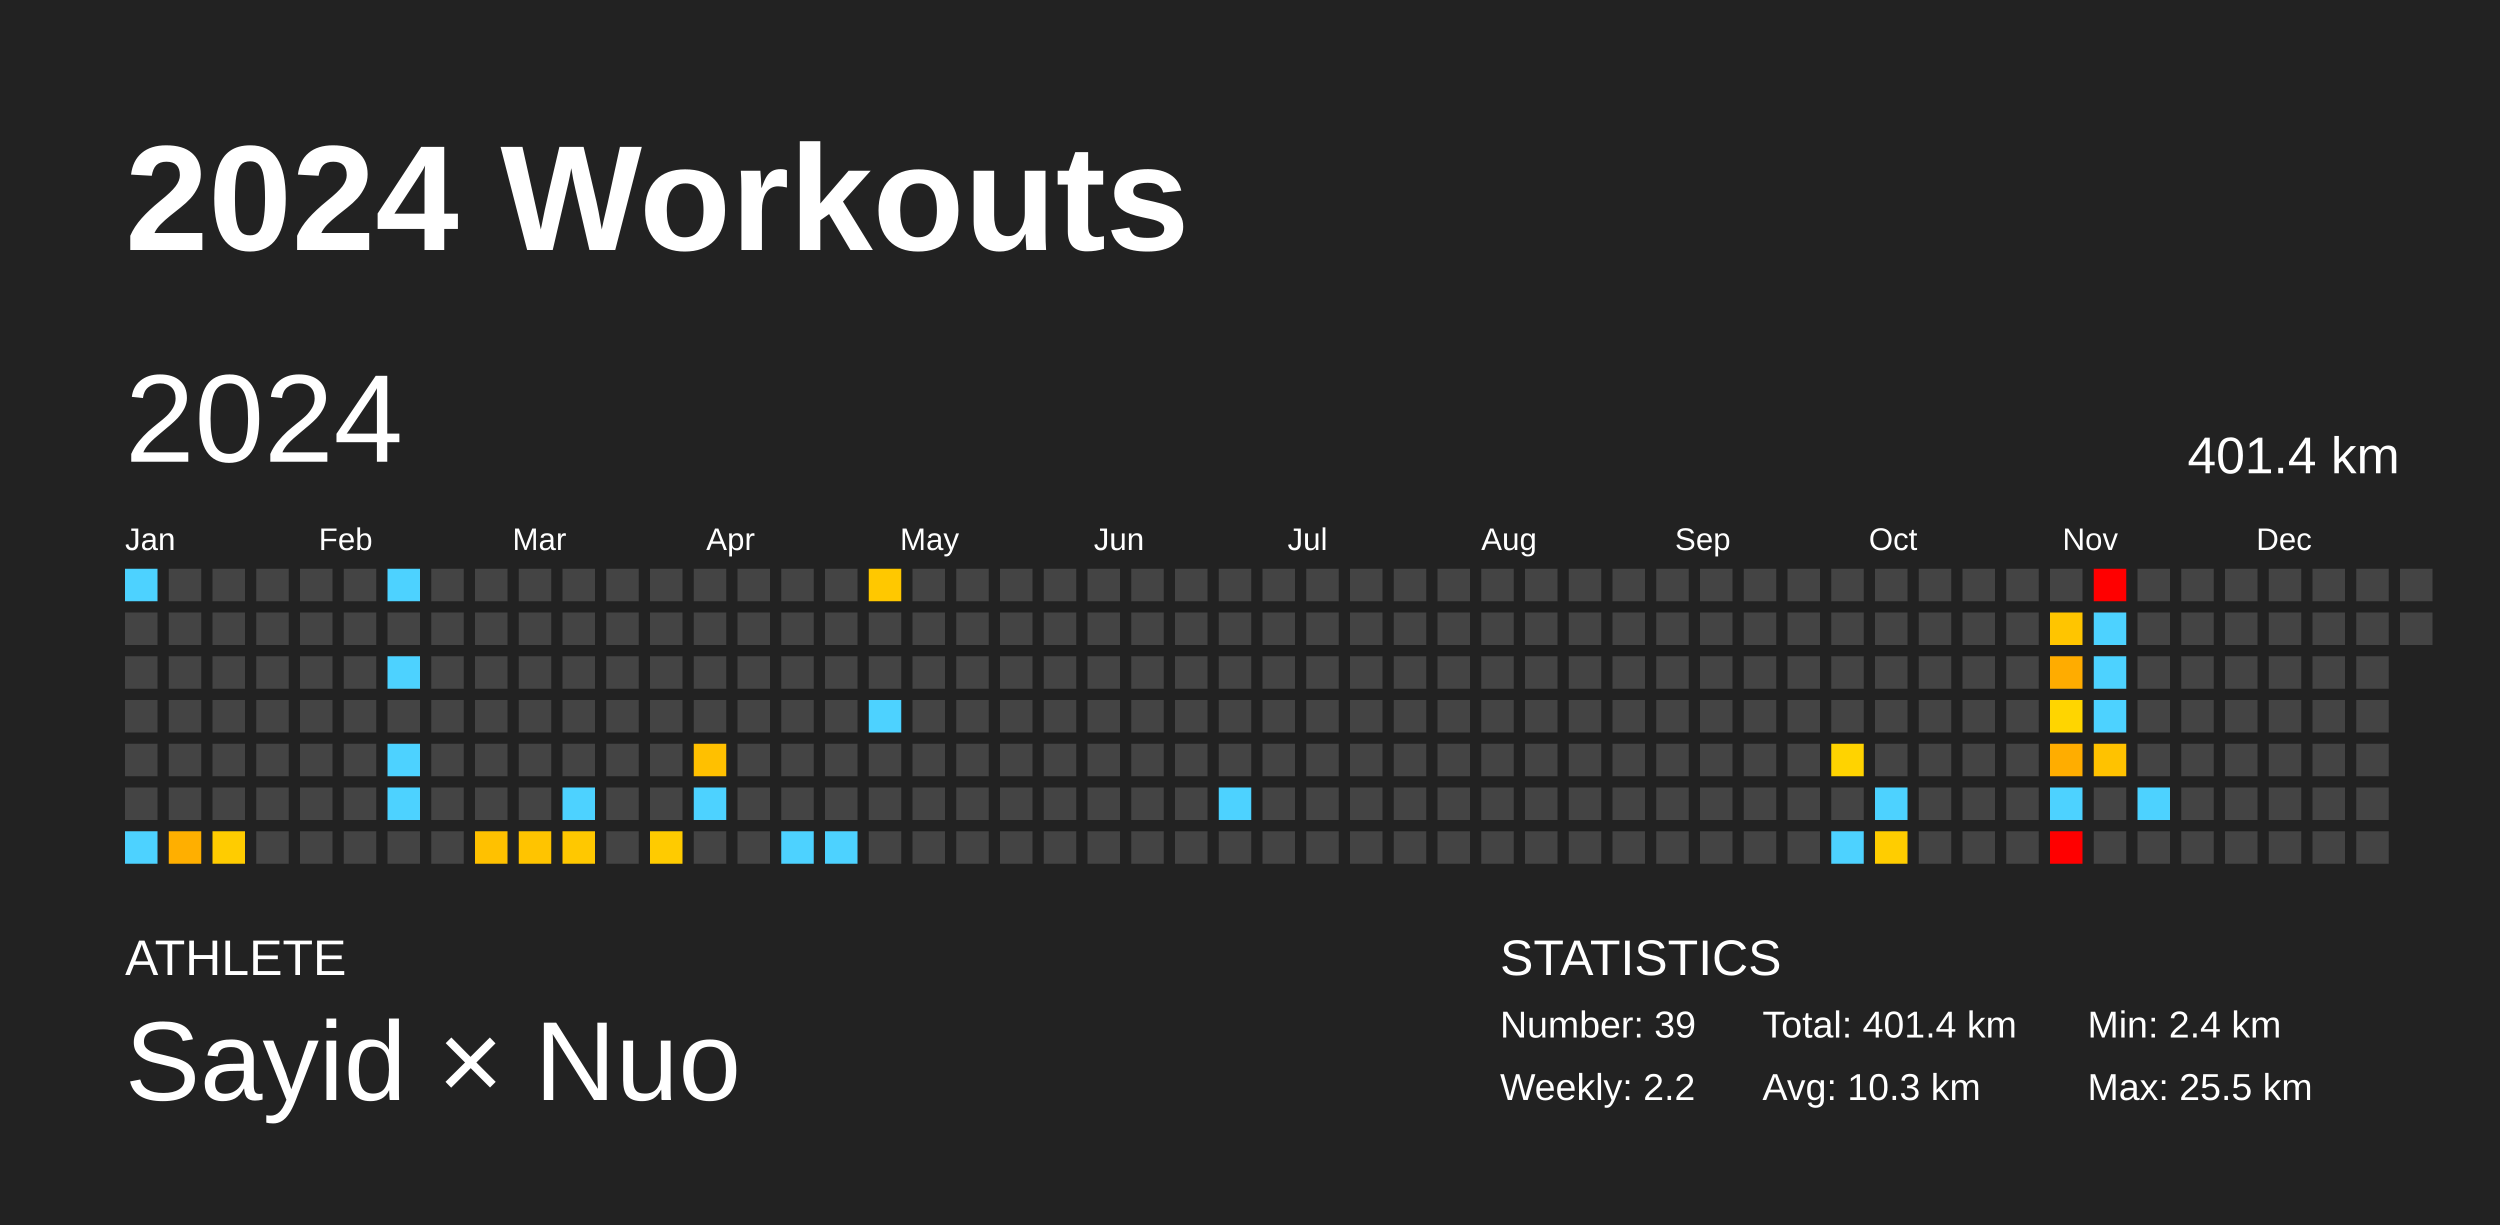
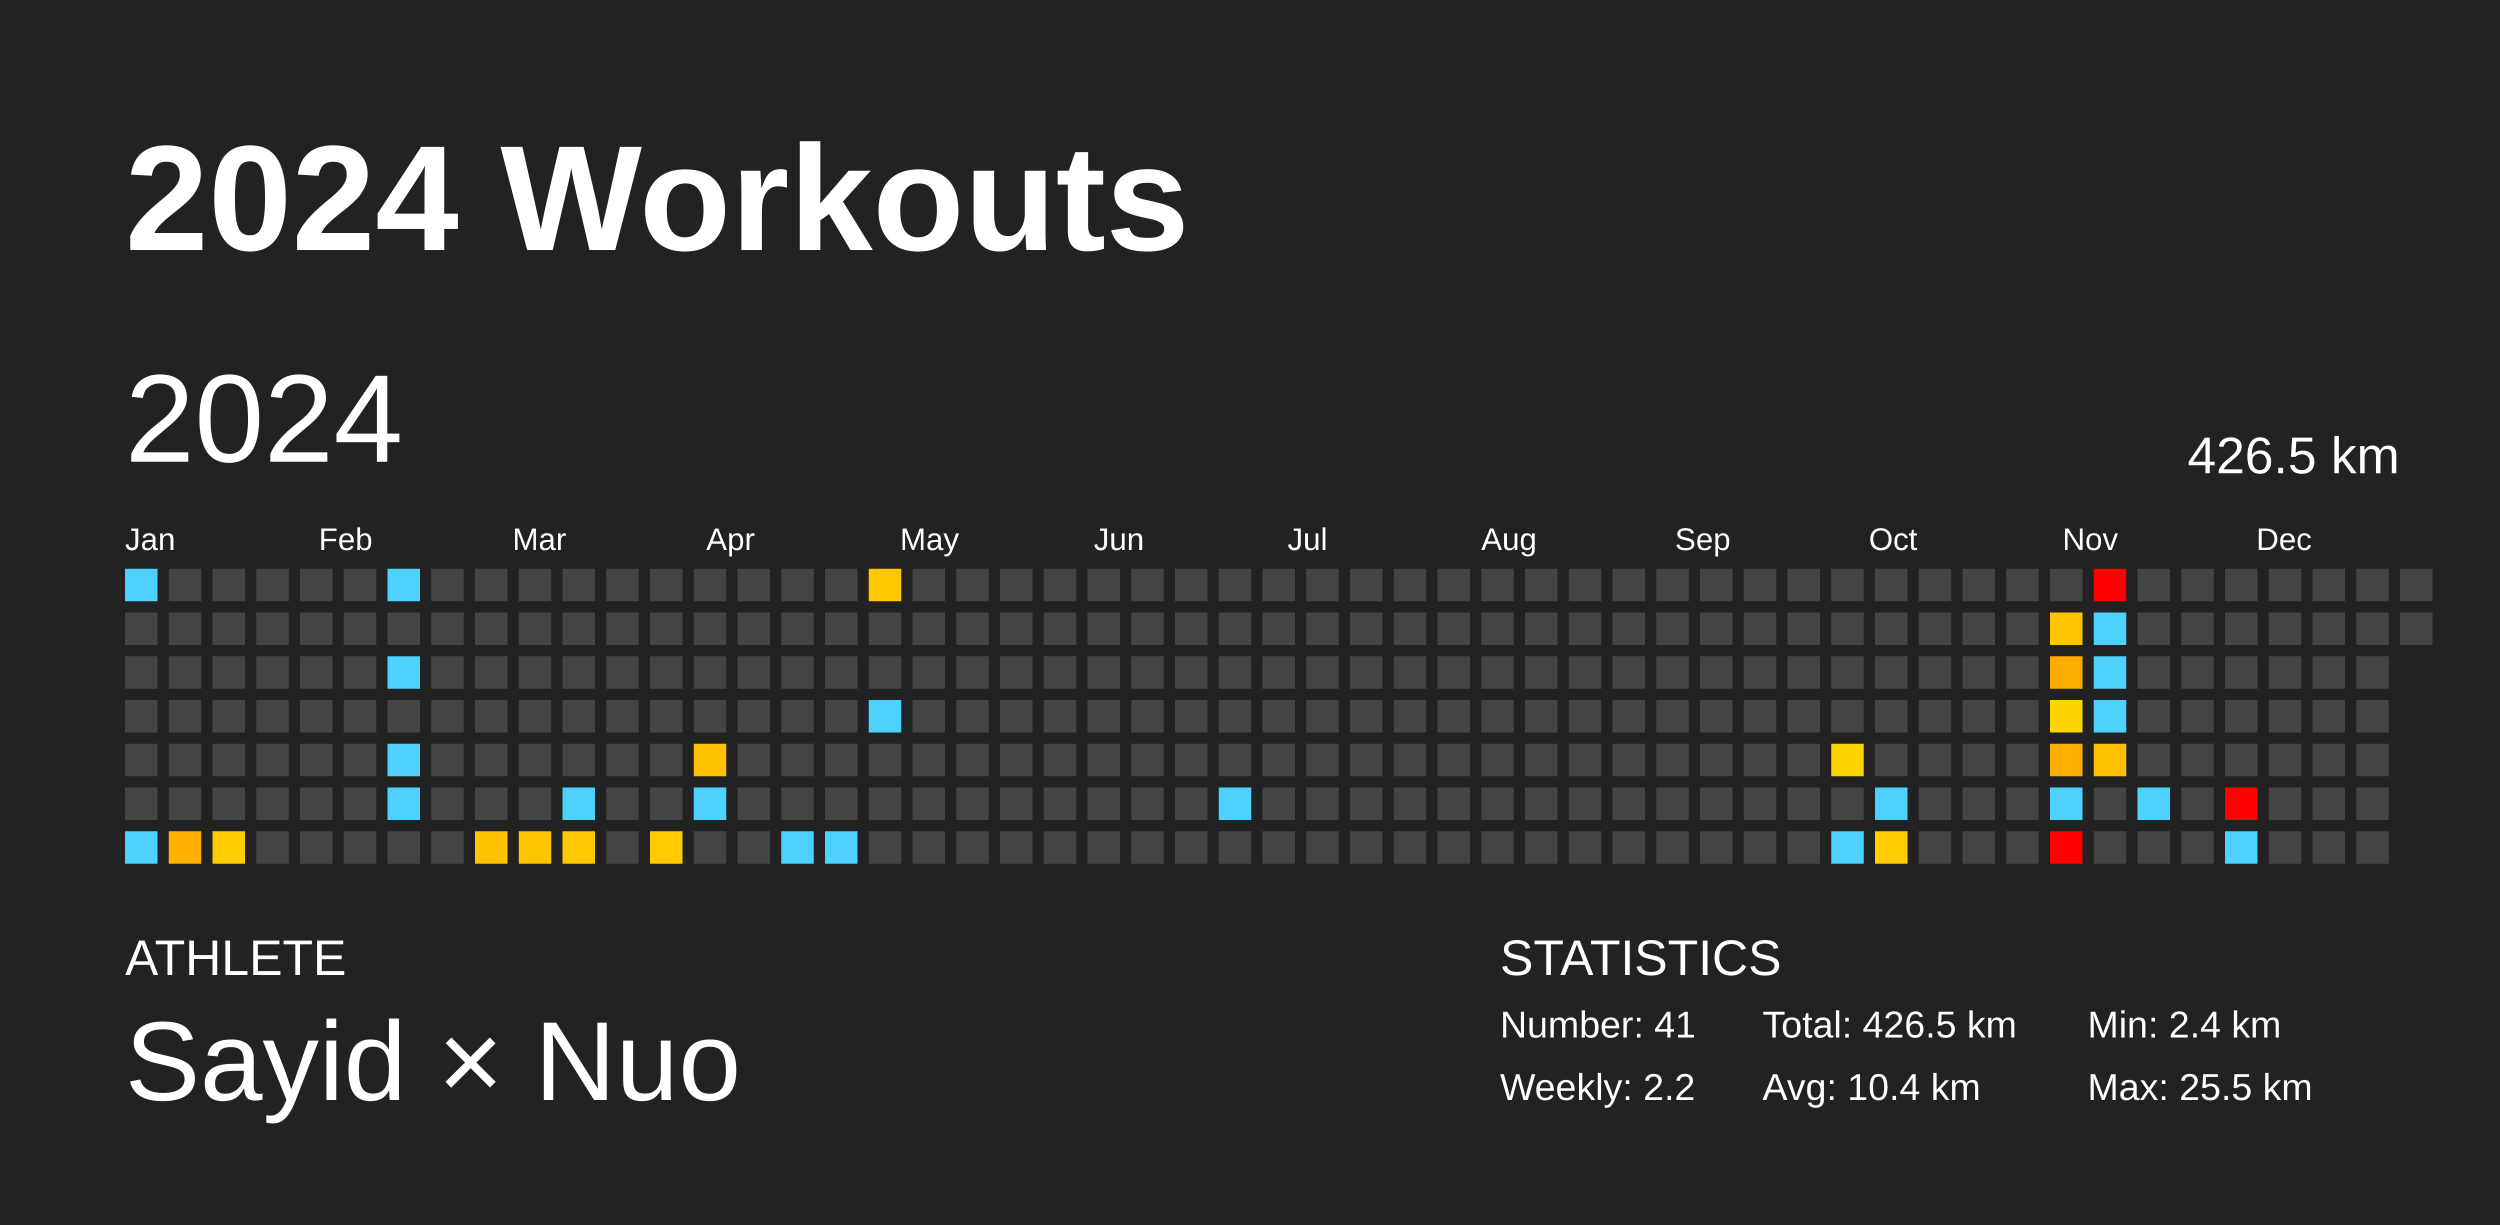
<svg xmlns="http://www.w3.org/2000/svg" baseProfile="full" height="98mm" version="1.1" viewBox="0,0,200,98" width="200mm">
  <defs />
  <rect fill="#222222" height="98" width="200" x="0" y="0" />
  <text fill="#FFFFFF" style="font-size:12px; font-family:Arial; font-weight:bold;" x="10" y="20">2024 Workouts</text>
  <text fill="#FFFFFF" style="font-size:4px; font-family:Arial" x="10" y="78">ATHLETE</text>
  <text fill="#FFFFFF" style="font-size:9px; font-family:Arial" x="10" y="88">Sayid × Nuo</text>
  <text fill="#FFFFFF" style="font-size:4px; font-family:Arial" x="120" y="78">STATISTICS</text>
-   <text fill="#FFFFFF" style="font-size:3px; font-family:Arial" x="120" y="83">Number: 39</text>
+   <text fill="#FFFFFF" style="font-size:3px; font-family:Arial" x="120" y="83">Number: 41</text>
  <text fill="#FFFFFF" style="font-size:3px; font-family:Arial" x="120" y="88">Weekly: 2.2</text>
-   <text fill="#FFFFFF" style="font-size:3px; font-family:Arial" x="141" y="83">Total: 401.4 km</text>
-   <text fill="#FFFFFF" style="font-size:3px; font-family:Arial" x="141" y="88">Avg: 10.3 km</text>
+   <text fill="#FFFFFF" style="font-size:3px; font-family:Arial" x="141" y="83">Total: 426.5 km</text>
+   <text fill="#FFFFFF" style="font-size:3px; font-family:Arial" x="141" y="88">Avg: 10.4 km</text>
  <text fill="#FFFFFF" style="font-size:3px; font-family:Arial" x="167" y="83">Min: 2.4 km</text>
  <text fill="#FFFFFF" style="font-size:3px; font-family:Arial" x="167" y="88">Max: 25.5 km</text>
  <text dominant-baseline="hanging" fill="#FFFFFF" style="font-size:10.0px; font-family:Arial;" x="10" y="30">2024</text>
-   <text dominant-baseline="hanging" fill="#FFFFFF" style="font-size:4.125px; font-family:Arial;" x="175" y="35">401.4 km</text>
+   <text dominant-baseline="hanging" fill="#FFFFFF" style="font-size:4.125px; font-family:Arial;" x="175" y="35">426.5 km</text>
  <text fill="#FFFFFF" style="font-size:2.5px; font-family:Arial" x="10.0" y="44">Jan</text>
  <text fill="#FFFFFF" style="font-size:2.5px; font-family:Arial" x="25.5" y="44">Feb</text>
  <text fill="#FFFFFF" style="font-size:2.5px; font-family:Arial" x="41.0" y="44">Mar</text>
  <text fill="#FFFFFF" style="font-size:2.5px; font-family:Arial" x="56.5" y="44">Apr</text>
  <text fill="#FFFFFF" style="font-size:2.5px; font-family:Arial" x="72.0" y="44">May</text>
  <text fill="#FFFFFF" style="font-size:2.5px; font-family:Arial" x="87.5" y="44">Jun</text>
  <text fill="#FFFFFF" style="font-size:2.5px; font-family:Arial" x="103.0" y="44">Jul</text>
  <text fill="#FFFFFF" style="font-size:2.5px; font-family:Arial" x="118.5" y="44">Aug</text>
  <text fill="#FFFFFF" style="font-size:2.5px; font-family:Arial" x="134.0" y="44">Sep</text>
  <text fill="#FFFFFF" style="font-size:2.5px; font-family:Arial" x="149.5" y="44">Oct</text>
  <text fill="#FFFFFF" style="font-size:2.5px; font-family:Arial" x="165.0" y="44">Nov</text>
  <text fill="#FFFFFF" style="font-size:2.5px; font-family:Arial" x="180.5" y="44">Dec</text>
  <rect fill="#4dd2ff" height="2.6" width="2.6" x="10.0" y="45.5" />
  <rect fill="#444444" height="2.6" width="2.6" x="10.0" y="49.0" />
  <rect fill="#444444" height="2.6" width="2.6" x="10.0" y="52.5" />
  <rect fill="#444444" height="2.6" width="2.6" x="10.0" y="56.0" />
  <rect fill="#444444" height="2.6" width="2.6" x="10.0" y="59.5" />
  <rect fill="#444444" height="2.6" width="2.6" x="10.0" y="63.0" />
  <rect fill="#4dd2ff" height="2.6" width="2.6" x="10.0" y="66.5" />
  <rect fill="#444444" height="2.6" width="2.6" x="13.5" y="45.5" />
  <rect fill="#444444" height="2.6" width="2.6" x="13.5" y="49.0" />
  <rect fill="#444444" height="2.6" width="2.6" x="13.5" y="52.5" />
  <rect fill="#444444" height="2.6" width="2.6" x="13.5" y="56.0" />
  <rect fill="#444444" height="2.6" width="2.6" x="13.5" y="59.5" />
  <rect fill="#444444" height="2.6" width="2.6" x="13.5" y="63.0" />
  <rect fill="#ffaf00" height="2.6" width="2.6" x="13.5" y="66.5" />
  <rect fill="#444444" height="2.6" width="2.6" x="17.0" y="45.5" />
  <rect fill="#444444" height="2.6" width="2.6" x="17.0" y="49.0" />
  <rect fill="#444444" height="2.6" width="2.6" x="17.0" y="52.5" />
  <rect fill="#444444" height="2.6" width="2.6" x="17.0" y="56.0" />
  <rect fill="#444444" height="2.6" width="2.6" x="17.0" y="59.5" />
  <rect fill="#444444" height="2.6" width="2.6" x="17.0" y="63.0" />
  <rect fill="#ffcc00" height="2.6" width="2.6" x="17.0" y="66.5" />
  <rect fill="#444444" height="2.6" width="2.6" x="20.5" y="45.5" />
  <rect fill="#444444" height="2.6" width="2.6" x="20.5" y="49.0" />
  <rect fill="#444444" height="2.6" width="2.6" x="20.5" y="52.5" />
  <rect fill="#444444" height="2.6" width="2.6" x="20.5" y="56.0" />
  <rect fill="#444444" height="2.6" width="2.6" x="20.5" y="59.5" />
  <rect fill="#444444" height="2.6" width="2.6" x="20.5" y="63.0" />
  <rect fill="#444444" height="2.6" width="2.6" x="20.5" y="66.5" />
  <rect fill="#444444" height="2.6" width="2.6" x="24.0" y="45.5" />
  <rect fill="#444444" height="2.6" width="2.6" x="24.0" y="49.0" />
  <rect fill="#444444" height="2.6" width="2.6" x="24.0" y="52.5" />
  <rect fill="#444444" height="2.6" width="2.6" x="24.0" y="56.0" />
  <rect fill="#444444" height="2.6" width="2.6" x="24.0" y="59.5" />
  <rect fill="#444444" height="2.6" width="2.6" x="24.0" y="63.0" />
  <rect fill="#444444" height="2.6" width="2.6" x="24.0" y="66.5" />
  <rect fill="#444444" height="2.6" width="2.6" x="27.5" y="45.5" />
  <rect fill="#444444" height="2.6" width="2.6" x="27.5" y="49.0" />
  <rect fill="#444444" height="2.6" width="2.6" x="27.5" y="52.5" />
  <rect fill="#444444" height="2.6" width="2.6" x="27.5" y="56.0" />
  <rect fill="#444444" height="2.6" width="2.6" x="27.5" y="59.5" />
  <rect fill="#444444" height="2.6" width="2.6" x="27.5" y="63.0" />
  <rect fill="#444444" height="2.6" width="2.6" x="27.5" y="66.5" />
  <rect fill="#4dd2ff" height="2.6" width="2.6" x="31.0" y="45.5" />
  <rect fill="#444444" height="2.6" width="2.6" x="31.0" y="49.0" />
  <rect fill="#4dd2ff" height="2.6" width="2.6" x="31.0" y="52.5" />
  <rect fill="#444444" height="2.6" width="2.6" x="31.0" y="56.0" />
  <rect fill="#4dd2ff" height="2.6" width="2.6" x="31.0" y="59.5" />
  <rect fill="#4dd2ff" height="2.6" width="2.6" x="31.0" y="63.0" />
  <rect fill="#444444" height="2.6" width="2.6" x="31.0" y="66.5" />
  <rect fill="#444444" height="2.6" width="2.6" x="34.5" y="45.5" />
  <rect fill="#444444" height="2.6" width="2.6" x="34.5" y="49.0" />
  <rect fill="#444444" height="2.6" width="2.6" x="34.5" y="52.5" />
  <rect fill="#444444" height="2.6" width="2.6" x="34.5" y="56.0" />
  <rect fill="#444444" height="2.6" width="2.6" x="34.5" y="59.5" />
  <rect fill="#444444" height="2.6" width="2.6" x="34.5" y="63.0" />
  <rect fill="#444444" height="2.6" width="2.6" x="34.5" y="66.5" />
  <rect fill="#444444" height="2.6" width="2.6" x="38.0" y="45.5" />
  <rect fill="#444444" height="2.6" width="2.6" x="38.0" y="49.0" />
  <rect fill="#444444" height="2.6" width="2.6" x="38.0" y="52.5" />
  <rect fill="#444444" height="2.6" width="2.6" x="38.0" y="56.0" />
  <rect fill="#444444" height="2.6" width="2.6" x="38.0" y="59.5" />
  <rect fill="#444444" height="2.6" width="2.6" x="38.0" y="63.0" />
  <rect fill="#ffc100" height="2.6" width="2.6" x="38.0" y="66.5" />
  <rect fill="#444444" height="2.6" width="2.6" x="41.5" y="45.5" />
  <rect fill="#444444" height="2.6" width="2.6" x="41.5" y="49.0" />
  <rect fill="#444444" height="2.6" width="2.6" x="41.5" y="52.5" />
  <rect fill="#444444" height="2.6" width="2.6" x="41.5" y="56.0" />
  <rect fill="#444444" height="2.6" width="2.6" x="41.5" y="59.5" />
  <rect fill="#444444" height="2.6" width="2.6" x="41.5" y="63.0" />
  <rect fill="#ffc400" height="2.6" width="2.6" x="41.5" y="66.5" />
  <rect fill="#444444" height="2.6" width="2.6" x="45.0" y="45.5" />
  <rect fill="#444444" height="2.6" width="2.6" x="45.0" y="49.0" />
  <rect fill="#444444" height="2.6" width="2.6" x="45.0" y="52.5" />
  <rect fill="#444444" height="2.6" width="2.6" x="45.0" y="56.0" />
  <rect fill="#444444" height="2.6" width="2.6" x="45.0" y="59.5" />
  <rect fill="#4dd2ff" height="2.6" width="2.6" x="45.0" y="63.0" />
  <rect fill="#ffc800" height="2.6" width="2.6" x="45.0" y="66.5" />
  <rect fill="#444444" height="2.6" width="2.6" x="48.5" y="45.5" />
  <rect fill="#444444" height="2.6" width="2.6" x="48.5" y="49.0" />
  <rect fill="#444444" height="2.6" width="2.6" x="48.5" y="52.5" />
  <rect fill="#444444" height="2.6" width="2.6" x="48.5" y="56.0" />
  <rect fill="#444444" height="2.6" width="2.6" x="48.5" y="59.5" />
  <rect fill="#444444" height="2.6" width="2.6" x="48.5" y="63.0" />
  <rect fill="#444444" height="2.6" width="2.6" x="48.5" y="66.5" />
  <rect fill="#444444" height="2.6" width="2.6" x="52.0" y="45.5" />
  <rect fill="#444444" height="2.6" width="2.6" x="52.0" y="49.0" />
  <rect fill="#444444" height="2.6" width="2.6" x="52.0" y="52.5" />
  <rect fill="#444444" height="2.6" width="2.6" x="52.0" y="56.0" />
  <rect fill="#444444" height="2.6" width="2.6" x="52.0" y="59.5" />
  <rect fill="#444444" height="2.6" width="2.6" x="52.0" y="63.0" />
  <rect fill="#ffcb00" height="2.6" width="2.6" x="52.0" y="66.5" />
  <rect fill="#444444" height="2.6" width="2.6" x="55.5" y="45.5" />
  <rect fill="#444444" height="2.6" width="2.6" x="55.5" y="49.0" />
  <rect fill="#444444" height="2.6" width="2.6" x="55.5" y="52.5" />
  <rect fill="#444444" height="2.6" width="2.6" x="55.5" y="56.0" />
  <rect fill="#ffc000" height="2.6" width="2.6" x="55.5" y="59.5" />
  <rect fill="#4dd2ff" height="2.6" width="2.6" x="55.5" y="63.0" />
  <rect fill="#444444" height="2.6" width="2.6" x="55.5" y="66.5" />
  <rect fill="#444444" height="2.6" width="2.6" x="59.0" y="45.5" />
  <rect fill="#444444" height="2.6" width="2.6" x="59.0" y="49.0" />
  <rect fill="#444444" height="2.6" width="2.6" x="59.0" y="52.5" />
  <rect fill="#444444" height="2.6" width="2.6" x="59.0" y="56.0" />
  <rect fill="#444444" height="2.6" width="2.6" x="59.0" y="59.5" />
  <rect fill="#444444" height="2.6" width="2.6" x="59.0" y="63.0" />
  <rect fill="#444444" height="2.6" width="2.6" x="59.0" y="66.5" />
  <rect fill="#444444" height="2.6" width="2.6" x="62.5" y="45.5" />
  <rect fill="#444444" height="2.6" width="2.6" x="62.5" y="49.0" />
  <rect fill="#444444" height="2.6" width="2.6" x="62.5" y="52.5" />
  <rect fill="#444444" height="2.6" width="2.6" x="62.5" y="56.0" />
  <rect fill="#444444" height="2.6" width="2.6" x="62.5" y="59.5" />
  <rect fill="#444444" height="2.6" width="2.6" x="62.5" y="63.0" />
  <rect fill="#4dd2ff" height="2.6" width="2.6" x="62.5" y="66.5" />
  <rect fill="#444444" height="2.6" width="2.6" x="66.0" y="45.5" />
  <rect fill="#444444" height="2.6" width="2.6" x="66.0" y="49.0" />
  <rect fill="#444444" height="2.6" width="2.6" x="66.0" y="52.5" />
  <rect fill="#444444" height="2.6" width="2.6" x="66.0" y="56.0" />
  <rect fill="#444444" height="2.6" width="2.6" x="66.0" y="59.5" />
  <rect fill="#444444" height="2.6" width="2.6" x="66.0" y="63.0" />
  <rect fill="#4dd2ff" height="2.6" width="2.6" x="66.0" y="66.5" />
  <rect fill="#ffc800" height="2.6" width="2.6" x="69.5" y="45.5" />
  <rect fill="#444444" height="2.6" width="2.6" x="69.5" y="49.0" />
  <rect fill="#444444" height="2.6" width="2.6" x="69.5" y="52.5" />
  <rect fill="#4dd2ff" height="2.6" width="2.6" x="69.5" y="56.0" />
  <rect fill="#444444" height="2.6" width="2.6" x="69.5" y="59.5" />
  <rect fill="#444444" height="2.6" width="2.6" x="69.5" y="63.0" />
  <rect fill="#444444" height="2.6" width="2.6" x="69.5" y="66.5" />
  <rect fill="#444444" height="2.6" width="2.6" x="73.0" y="45.5" />
  <rect fill="#444444" height="2.6" width="2.6" x="73.0" y="49.0" />
  <rect fill="#444444" height="2.6" width="2.6" x="73.0" y="52.5" />
  <rect fill="#444444" height="2.6" width="2.6" x="73.0" y="56.0" />
  <rect fill="#444444" height="2.6" width="2.6" x="73.0" y="59.5" />
  <rect fill="#444444" height="2.6" width="2.6" x="73.0" y="63.0" />
  <rect fill="#444444" height="2.6" width="2.6" x="73.0" y="66.5" />
  <rect fill="#444444" height="2.6" width="2.6" x="76.5" y="45.5" />
  <rect fill="#444444" height="2.6" width="2.6" x="76.5" y="49.0" />
  <rect fill="#444444" height="2.6" width="2.6" x="76.5" y="52.5" />
  <rect fill="#444444" height="2.6" width="2.6" x="76.5" y="56.0" />
  <rect fill="#444444" height="2.6" width="2.6" x="76.5" y="59.5" />
  <rect fill="#444444" height="2.6" width="2.6" x="76.5" y="63.0" />
  <rect fill="#444444" height="2.6" width="2.6" x="76.5" y="66.5" />
  <rect fill="#444444" height="2.6" width="2.6" x="80.0" y="45.5" />
  <rect fill="#444444" height="2.6" width="2.6" x="80.0" y="49.0" />
  <rect fill="#444444" height="2.6" width="2.6" x="80.0" y="52.5" />
  <rect fill="#444444" height="2.6" width="2.6" x="80.0" y="56.0" />
  <rect fill="#444444" height="2.6" width="2.6" x="80.0" y="59.5" />
  <rect fill="#444444" height="2.6" width="2.6" x="80.0" y="63.0" />
  <rect fill="#444444" height="2.6" width="2.6" x="80.0" y="66.5" />
  <rect fill="#444444" height="2.6" width="2.6" x="83.5" y="45.5" />
  <rect fill="#444444" height="2.6" width="2.6" x="83.5" y="49.0" />
  <rect fill="#444444" height="2.6" width="2.6" x="83.5" y="52.5" />
  <rect fill="#444444" height="2.6" width="2.6" x="83.5" y="56.0" />
  <rect fill="#444444" height="2.6" width="2.6" x="83.5" y="59.5" />
  <rect fill="#444444" height="2.6" width="2.6" x="83.5" y="63.0" />
  <rect fill="#444444" height="2.6" width="2.6" x="83.5" y="66.5" />
  <rect fill="#444444" height="2.6" width="2.6" x="87.0" y="45.5" />
  <rect fill="#444444" height="2.6" width="2.6" x="87.0" y="49.0" />
  <rect fill="#444444" height="2.6" width="2.6" x="87.0" y="52.5" />
  <rect fill="#444444" height="2.6" width="2.6" x="87.0" y="56.0" />
  <rect fill="#444444" height="2.6" width="2.6" x="87.0" y="59.5" />
  <rect fill="#444444" height="2.6" width="2.6" x="87.0" y="63.0" />
  <rect fill="#444444" height="2.6" width="2.6" x="87.0" y="66.5" />
  <rect fill="#444444" height="2.6" width="2.6" x="90.5" y="45.5" />
  <rect fill="#444444" height="2.6" width="2.6" x="90.5" y="49.0" />
  <rect fill="#444444" height="2.6" width="2.6" x="90.5" y="52.5" />
  <rect fill="#444444" height="2.6" width="2.6" x="90.5" y="56.0" />
  <rect fill="#444444" height="2.6" width="2.6" x="90.5" y="59.5" />
  <rect fill="#444444" height="2.6" width="2.6" x="90.5" y="63.0" />
  <rect fill="#444444" height="2.6" width="2.6" x="90.5" y="66.5" />
  <rect fill="#444444" height="2.6" width="2.6" x="94.0" y="45.5" />
  <rect fill="#444444" height="2.6" width="2.6" x="94.0" y="49.0" />
  <rect fill="#444444" height="2.6" width="2.6" x="94.0" y="52.5" />
  <rect fill="#444444" height="2.6" width="2.6" x="94.0" y="56.0" />
  <rect fill="#444444" height="2.6" width="2.6" x="94.0" y="59.5" />
  <rect fill="#444444" height="2.6" width="2.6" x="94.0" y="63.0" />
  <rect fill="#444444" height="2.6" width="2.6" x="94.0" y="66.5" />
  <rect fill="#444444" height="2.6" width="2.6" x="97.5" y="45.5" />
  <rect fill="#444444" height="2.6" width="2.6" x="97.5" y="49.0" />
  <rect fill="#444444" height="2.6" width="2.6" x="97.5" y="52.5" />
  <rect fill="#444444" height="2.6" width="2.6" x="97.5" y="56.0" />
  <rect fill="#444444" height="2.6" width="2.6" x="97.5" y="59.5" />
  <rect fill="#4dd2ff" height="2.6" width="2.6" x="97.5" y="63.0" />
  <rect fill="#444444" height="2.6" width="2.6" x="97.5" y="66.5" />
  <rect fill="#444444" height="2.6" width="2.6" x="101.0" y="45.5" />
  <rect fill="#444444" height="2.6" width="2.6" x="101.0" y="49.0" />
  <rect fill="#444444" height="2.6" width="2.6" x="101.0" y="52.5" />
  <rect fill="#444444" height="2.6" width="2.6" x="101.0" y="56.0" />
  <rect fill="#444444" height="2.6" width="2.6" x="101.0" y="59.5" />
  <rect fill="#444444" height="2.6" width="2.6" x="101.0" y="63.0" />
  <rect fill="#444444" height="2.6" width="2.6" x="101.0" y="66.5" />
  <rect fill="#444444" height="2.6" width="2.6" x="104.5" y="45.5" />
  <rect fill="#444444" height="2.6" width="2.6" x="104.5" y="49.0" />
  <rect fill="#444444" height="2.6" width="2.6" x="104.5" y="52.5" />
  <rect fill="#444444" height="2.6" width="2.6" x="104.5" y="56.0" />
  <rect fill="#444444" height="2.6" width="2.6" x="104.5" y="59.5" />
  <rect fill="#444444" height="2.6" width="2.6" x="104.5" y="63.0" />
  <rect fill="#444444" height="2.6" width="2.6" x="104.5" y="66.5" />
  <rect fill="#444444" height="2.6" width="2.6" x="108.0" y="45.5" />
  <rect fill="#444444" height="2.6" width="2.6" x="108.0" y="49.0" />
  <rect fill="#444444" height="2.6" width="2.6" x="108.0" y="52.5" />
  <rect fill="#444444" height="2.6" width="2.6" x="108.0" y="56.0" />
  <rect fill="#444444" height="2.6" width="2.6" x="108.0" y="59.5" />
  <rect fill="#444444" height="2.6" width="2.6" x="108.0" y="63.0" />
  <rect fill="#444444" height="2.6" width="2.6" x="108.0" y="66.5" />
  <rect fill="#444444" height="2.6" width="2.6" x="111.5" y="45.5" />
  <rect fill="#444444" height="2.6" width="2.6" x="111.5" y="49.0" />
  <rect fill="#444444" height="2.6" width="2.6" x="111.5" y="52.5" />
  <rect fill="#444444" height="2.6" width="2.6" x="111.5" y="56.0" />
  <rect fill="#444444" height="2.6" width="2.6" x="111.5" y="59.5" />
  <rect fill="#444444" height="2.6" width="2.6" x="111.5" y="63.0" />
  <rect fill="#444444" height="2.6" width="2.6" x="111.5" y="66.5" />
  <rect fill="#444444" height="2.6" width="2.6" x="115.0" y="45.5" />
  <rect fill="#444444" height="2.6" width="2.6" x="115.0" y="49.0" />
  <rect fill="#444444" height="2.6" width="2.6" x="115.0" y="52.5" />
  <rect fill="#444444" height="2.6" width="2.6" x="115.0" y="56.0" />
  <rect fill="#444444" height="2.6" width="2.6" x="115.0" y="59.5" />
  <rect fill="#444444" height="2.6" width="2.6" x="115.0" y="63.0" />
  <rect fill="#444444" height="2.6" width="2.6" x="115.0" y="66.5" />
  <rect fill="#444444" height="2.6" width="2.6" x="118.5" y="45.5" />
  <rect fill="#444444" height="2.6" width="2.6" x="118.5" y="49.0" />
  <rect fill="#444444" height="2.6" width="2.6" x="118.5" y="52.5" />
  <rect fill="#444444" height="2.6" width="2.6" x="118.5" y="56.0" />
  <rect fill="#444444" height="2.6" width="2.6" x="118.5" y="59.5" />
  <rect fill="#444444" height="2.6" width="2.6" x="118.5" y="63.0" />
  <rect fill="#444444" height="2.6" width="2.6" x="118.5" y="66.5" />
  <rect fill="#444444" height="2.6" width="2.6" x="122.0" y="45.5" />
  <rect fill="#444444" height="2.6" width="2.6" x="122.0" y="49.0" />
  <rect fill="#444444" height="2.6" width="2.6" x="122.0" y="52.5" />
  <rect fill="#444444" height="2.6" width="2.6" x="122.0" y="56.0" />
  <rect fill="#444444" height="2.6" width="2.6" x="122.0" y="59.5" />
  <rect fill="#444444" height="2.6" width="2.6" x="122.0" y="63.0" />
  <rect fill="#444444" height="2.6" width="2.6" x="122.0" y="66.5" />
  <rect fill="#444444" height="2.6" width="2.6" x="125.5" y="45.5" />
  <rect fill="#444444" height="2.6" width="2.6" x="125.5" y="49.0" />
  <rect fill="#444444" height="2.6" width="2.6" x="125.5" y="52.5" />
  <rect fill="#444444" height="2.6" width="2.6" x="125.5" y="56.0" />
  <rect fill="#444444" height="2.6" width="2.6" x="125.5" y="59.5" />
  <rect fill="#444444" height="2.6" width="2.6" x="125.5" y="63.0" />
  <rect fill="#444444" height="2.6" width="2.6" x="125.5" y="66.5" />
  <rect fill="#444444" height="2.6" width="2.6" x="129.0" y="45.5" />
  <rect fill="#444444" height="2.6" width="2.6" x="129.0" y="49.0" />
  <rect fill="#444444" height="2.6" width="2.6" x="129.0" y="52.5" />
  <rect fill="#444444" height="2.6" width="2.6" x="129.0" y="56.0" />
  <rect fill="#444444" height="2.6" width="2.6" x="129.0" y="59.5" />
  <rect fill="#444444" height="2.6" width="2.6" x="129.0" y="63.0" />
  <rect fill="#444444" height="2.6" width="2.6" x="129.0" y="66.5" />
  <rect fill="#444444" height="2.6" width="2.6" x="132.5" y="45.5" />
  <rect fill="#444444" height="2.6" width="2.6" x="132.5" y="49.0" />
  <rect fill="#444444" height="2.6" width="2.6" x="132.5" y="52.5" />
  <rect fill="#444444" height="2.6" width="2.6" x="132.5" y="56.0" />
  <rect fill="#444444" height="2.6" width="2.6" x="132.5" y="59.5" />
  <rect fill="#444444" height="2.6" width="2.6" x="132.5" y="63.0" />
  <rect fill="#444444" height="2.6" width="2.6" x="132.5" y="66.5" />
  <rect fill="#444444" height="2.6" width="2.6" x="136.0" y="45.5" />
  <rect fill="#444444" height="2.6" width="2.6" x="136.0" y="49.0" />
  <rect fill="#444444" height="2.6" width="2.6" x="136.0" y="52.5" />
  <rect fill="#444444" height="2.6" width="2.6" x="136.0" y="56.0" />
  <rect fill="#444444" height="2.6" width="2.6" x="136.0" y="59.5" />
  <rect fill="#444444" height="2.6" width="2.6" x="136.0" y="63.0" />
  <rect fill="#444444" height="2.6" width="2.6" x="136.0" y="66.5" />
  <rect fill="#444444" height="2.6" width="2.6" x="139.5" y="45.5" />
  <rect fill="#444444" height="2.6" width="2.6" x="139.5" y="49.0" />
  <rect fill="#444444" height="2.6" width="2.6" x="139.5" y="52.5" />
  <rect fill="#444444" height="2.6" width="2.6" x="139.5" y="56.0" />
  <rect fill="#444444" height="2.6" width="2.6" x="139.5" y="59.5" />
  <rect fill="#444444" height="2.6" width="2.6" x="139.5" y="63.0" />
  <rect fill="#444444" height="2.6" width="2.6" x="139.5" y="66.5" />
  <rect fill="#444444" height="2.6" width="2.6" x="143.0" y="45.5" />
  <rect fill="#444444" height="2.6" width="2.6" x="143.0" y="49.0" />
  <rect fill="#444444" height="2.6" width="2.6" x="143.0" y="52.5" />
  <rect fill="#444444" height="2.6" width="2.6" x="143.0" y="56.0" />
  <rect fill="#444444" height="2.6" width="2.6" x="143.0" y="59.5" />
  <rect fill="#444444" height="2.6" width="2.6" x="143.0" y="63.0" />
  <rect fill="#444444" height="2.6" width="2.6" x="143.0" y="66.5" />
  <rect fill="#444444" height="2.6" width="2.6" x="146.5" y="45.5" />
  <rect fill="#444444" height="2.6" width="2.6" x="146.5" y="49.0" />
  <rect fill="#444444" height="2.6" width="2.6" x="146.5" y="52.5" />
  <rect fill="#444444" height="2.6" width="2.6" x="146.5" y="56.0" />
  <rect fill="#ffd300" height="2.6" width="2.6" x="146.5" y="59.5" />
  <rect fill="#444444" height="2.6" width="2.6" x="146.5" y="63.0" />
  <rect fill="#4dd2ff" height="2.6" width="2.6" x="146.5" y="66.5" />
  <rect fill="#444444" height="2.6" width="2.6" x="150.0" y="45.5" />
  <rect fill="#444444" height="2.6" width="2.6" x="150.0" y="49.0" />
  <rect fill="#444444" height="2.6" width="2.6" x="150.0" y="52.5" />
  <rect fill="#444444" height="2.6" width="2.6" x="150.0" y="56.0" />
  <rect fill="#444444" height="2.6" width="2.6" x="150.0" y="59.5" />
  <rect fill="#4dd2ff" height="2.6" width="2.6" x="150.0" y="63.0" />
  <rect fill="#ffcd00" height="2.6" width="2.6" x="150.0" y="66.5" />
  <rect fill="#444444" height="2.6" width="2.6" x="153.5" y="45.5" />
  <rect fill="#444444" height="2.6" width="2.6" x="153.5" y="49.0" />
  <rect fill="#444444" height="2.6" width="2.6" x="153.5" y="52.5" />
  <rect fill="#444444" height="2.6" width="2.6" x="153.5" y="56.0" />
  <rect fill="#444444" height="2.6" width="2.6" x="153.5" y="59.5" />
  <rect fill="#444444" height="2.6" width="2.6" x="153.5" y="63.0" />
  <rect fill="#444444" height="2.6" width="2.6" x="153.5" y="66.5" />
  <rect fill="#444444" height="2.6" width="2.6" x="157.0" y="45.5" />
  <rect fill="#444444" height="2.6" width="2.6" x="157.0" y="49.0" />
  <rect fill="#444444" height="2.6" width="2.6" x="157.0" y="52.5" />
  <rect fill="#444444" height="2.6" width="2.6" x="157.0" y="56.0" />
  <rect fill="#444444" height="2.6" width="2.6" x="157.0" y="59.5" />
  <rect fill="#444444" height="2.6" width="2.6" x="157.0" y="63.0" />
  <rect fill="#444444" height="2.6" width="2.6" x="157.0" y="66.5" />
  <rect fill="#444444" height="2.6" width="2.6" x="160.5" y="45.5" />
  <rect fill="#444444" height="2.6" width="2.6" x="160.5" y="49.0" />
  <rect fill="#444444" height="2.6" width="2.6" x="160.5" y="52.5" />
  <rect fill="#444444" height="2.6" width="2.6" x="160.5" y="56.0" />
  <rect fill="#444444" height="2.6" width="2.6" x="160.5" y="59.5" />
  <rect fill="#444444" height="2.6" width="2.6" x="160.5" y="63.0" />
  <rect fill="#444444" height="2.6" width="2.6" x="160.5" y="66.5" />
  <rect fill="#444444" height="2.6" width="2.6" x="164.0" y="45.5" />
  <rect fill="#ffc500" height="2.6" width="2.6" x="164.0" y="49.0" />
  <rect fill="#ffac00" height="2.6" width="2.6" x="164.0" y="52.5" />
  <rect fill="#ffd500" height="2.6" width="2.6" x="164.0" y="56.0" />
  <rect fill="#ffad00" height="2.6" width="2.6" x="164.0" y="59.5" />
  <rect fill="#4dd2ff" height="2.6" width="2.6" x="164.0" y="63.0" />
  <rect fill="red" height="2.6" width="2.6" x="164.0" y="66.5" />
  <rect fill="red" height="2.6" width="2.6" x="167.5" y="45.5" />
  <rect fill="#4dd2ff" height="2.6" width="2.6" x="167.5" y="49.0" />
  <rect fill="#4dd2ff" height="2.6" width="2.6" x="167.5" y="52.5" />
  <rect fill="#4dd2ff" height="2.6" width="2.6" x="167.5" y="56.0" />
  <rect fill="#ffc200" height="2.6" width="2.6" x="167.5" y="59.5" />
  <rect fill="#444444" height="2.6" width="2.6" x="167.5" y="63.0" />
  <rect fill="#444444" height="2.6" width="2.6" x="167.5" y="66.5" />
  <rect fill="#444444" height="2.6" width="2.6" x="171.0" y="45.5" />
  <rect fill="#444444" height="2.6" width="2.6" x="171.0" y="49.0" />
  <rect fill="#444444" height="2.6" width="2.6" x="171.0" y="52.5" />
  <rect fill="#444444" height="2.6" width="2.6" x="171.0" y="56.0" />
  <rect fill="#444444" height="2.6" width="2.6" x="171.0" y="59.5" />
  <rect fill="#4dd2ff" height="2.6" width="2.6" x="171.0" y="63.0" />
  <rect fill="#444444" height="2.6" width="2.6" x="171.0" y="66.5" />
  <rect fill="#444444" height="2.6" width="2.6" x="174.5" y="45.5" />
  <rect fill="#444444" height="2.6" width="2.6" x="174.5" y="49.0" />
  <rect fill="#444444" height="2.6" width="2.6" x="174.5" y="52.5" />
  <rect fill="#444444" height="2.6" width="2.6" x="174.5" y="56.0" />
  <rect fill="#444444" height="2.6" width="2.6" x="174.5" y="59.5" />
  <rect fill="#444444" height="2.6" width="2.6" x="174.5" y="63.0" />
  <rect fill="#444444" height="2.6" width="2.6" x="174.5" y="66.5" />
  <rect fill="#444444" height="2.6" width="2.6" x="178.0" y="45.5" />
  <rect fill="#444444" height="2.6" width="2.6" x="178.0" y="49.0" />
  <rect fill="#444444" height="2.6" width="2.6" x="178.0" y="52.5" />
  <rect fill="#444444" height="2.6" width="2.6" x="178.0" y="56.0" />
  <rect fill="#444444" height="2.6" width="2.6" x="178.0" y="59.5" />
-   <rect fill="#444444" height="2.6" width="2.6" x="178.0" y="63.0" />
-   <rect fill="#444444" height="2.6" width="2.6" x="178.0" y="66.5" />
+   <rect fill="red" height="2.6" width="2.6" x="178.0" y="63.0" />
+   <rect fill="#4dd2ff" height="2.6" width="2.6" x="178.0" y="66.5" />
  <rect fill="#444444" height="2.6" width="2.6" x="181.5" y="45.5" />
  <rect fill="#444444" height="2.6" width="2.6" x="181.5" y="49.0" />
  <rect fill="#444444" height="2.6" width="2.6" x="181.5" y="52.5" />
  <rect fill="#444444" height="2.6" width="2.6" x="181.5" y="56.0" />
  <rect fill="#444444" height="2.6" width="2.6" x="181.5" y="59.5" />
  <rect fill="#444444" height="2.6" width="2.6" x="181.5" y="63.0" />
  <rect fill="#444444" height="2.6" width="2.6" x="181.5" y="66.5" />
  <rect fill="#444444" height="2.6" width="2.6" x="185.0" y="45.5" />
  <rect fill="#444444" height="2.6" width="2.6" x="185.0" y="49.0" />
  <rect fill="#444444" height="2.6" width="2.6" x="185.0" y="52.5" />
  <rect fill="#444444" height="2.6" width="2.6" x="185.0" y="56.0" />
  <rect fill="#444444" height="2.6" width="2.6" x="185.0" y="59.5" />
  <rect fill="#444444" height="2.6" width="2.6" x="185.0" y="63.0" />
  <rect fill="#444444" height="2.6" width="2.6" x="185.0" y="66.5" />
  <rect fill="#444444" height="2.6" width="2.6" x="188.5" y="45.5" />
  <rect fill="#444444" height="2.6" width="2.6" x="188.5" y="49.0" />
  <rect fill="#444444" height="2.6" width="2.6" x="188.5" y="52.5" />
  <rect fill="#444444" height="2.6" width="2.6" x="188.5" y="56.0" />
  <rect fill="#444444" height="2.6" width="2.6" x="188.5" y="59.5" />
  <rect fill="#444444" height="2.6" width="2.6" x="188.5" y="63.0" />
  <rect fill="#444444" height="2.6" width="2.6" x="188.5" y="66.5" />
  <rect fill="#444444" height="2.6" width="2.6" x="192.0" y="45.5" />
  <rect fill="#444444" height="2.6" width="2.6" x="192.0" y="49.0" />
</svg>
